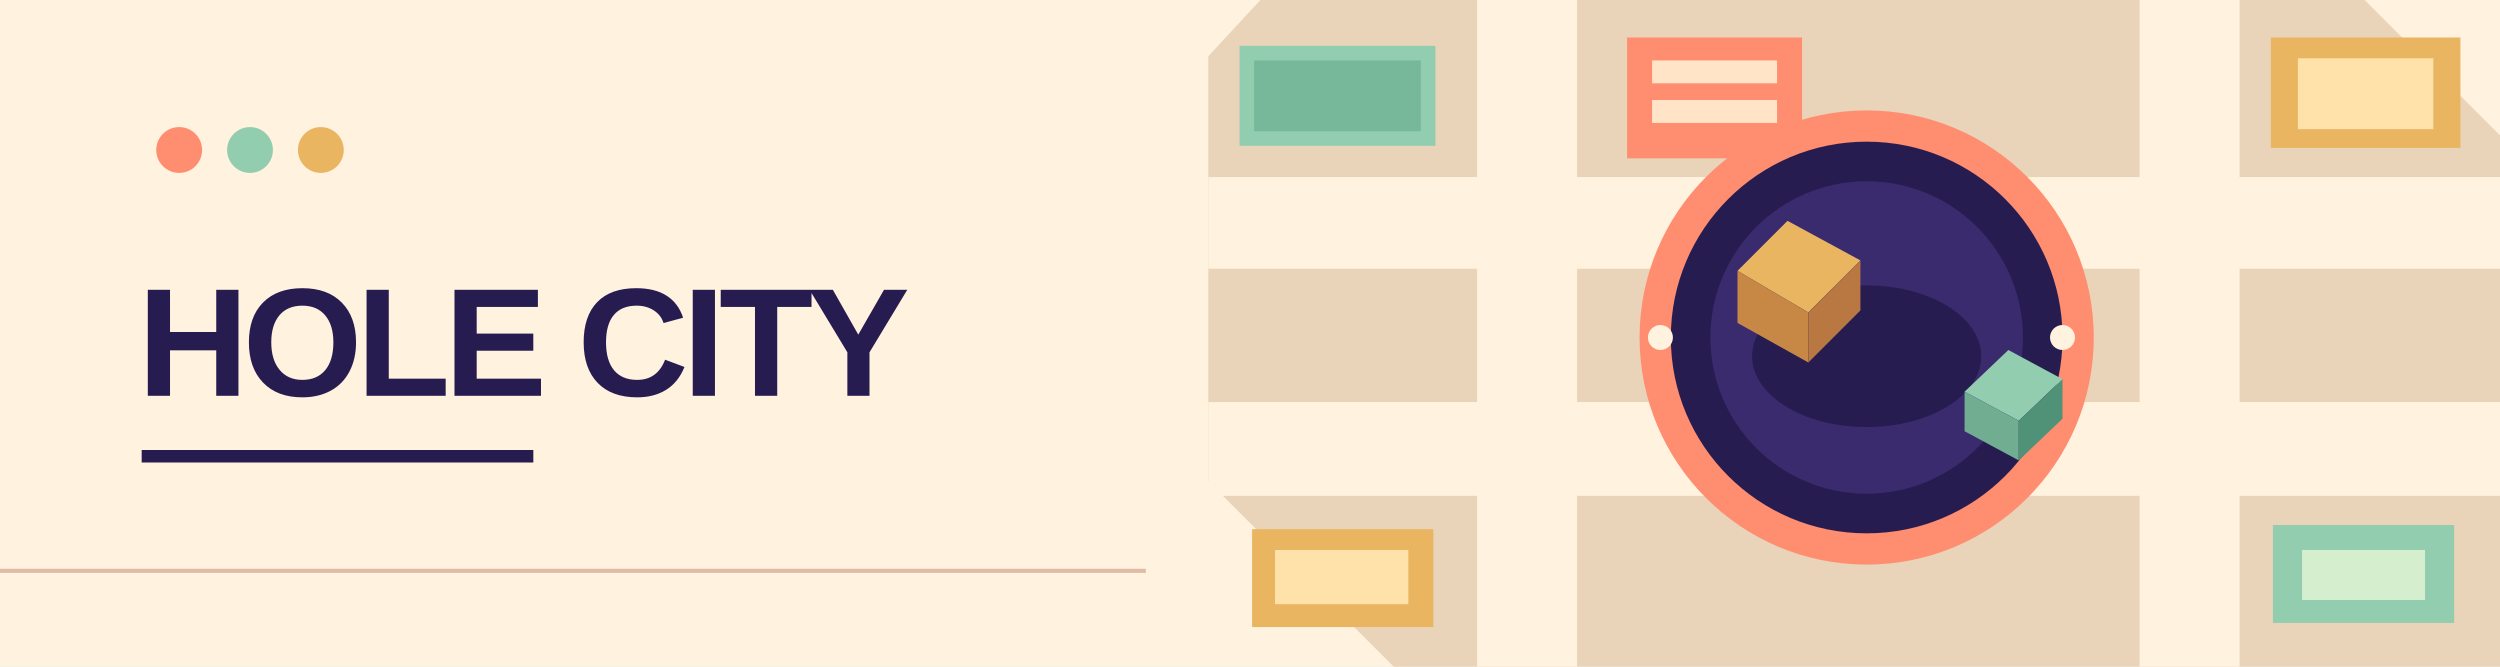
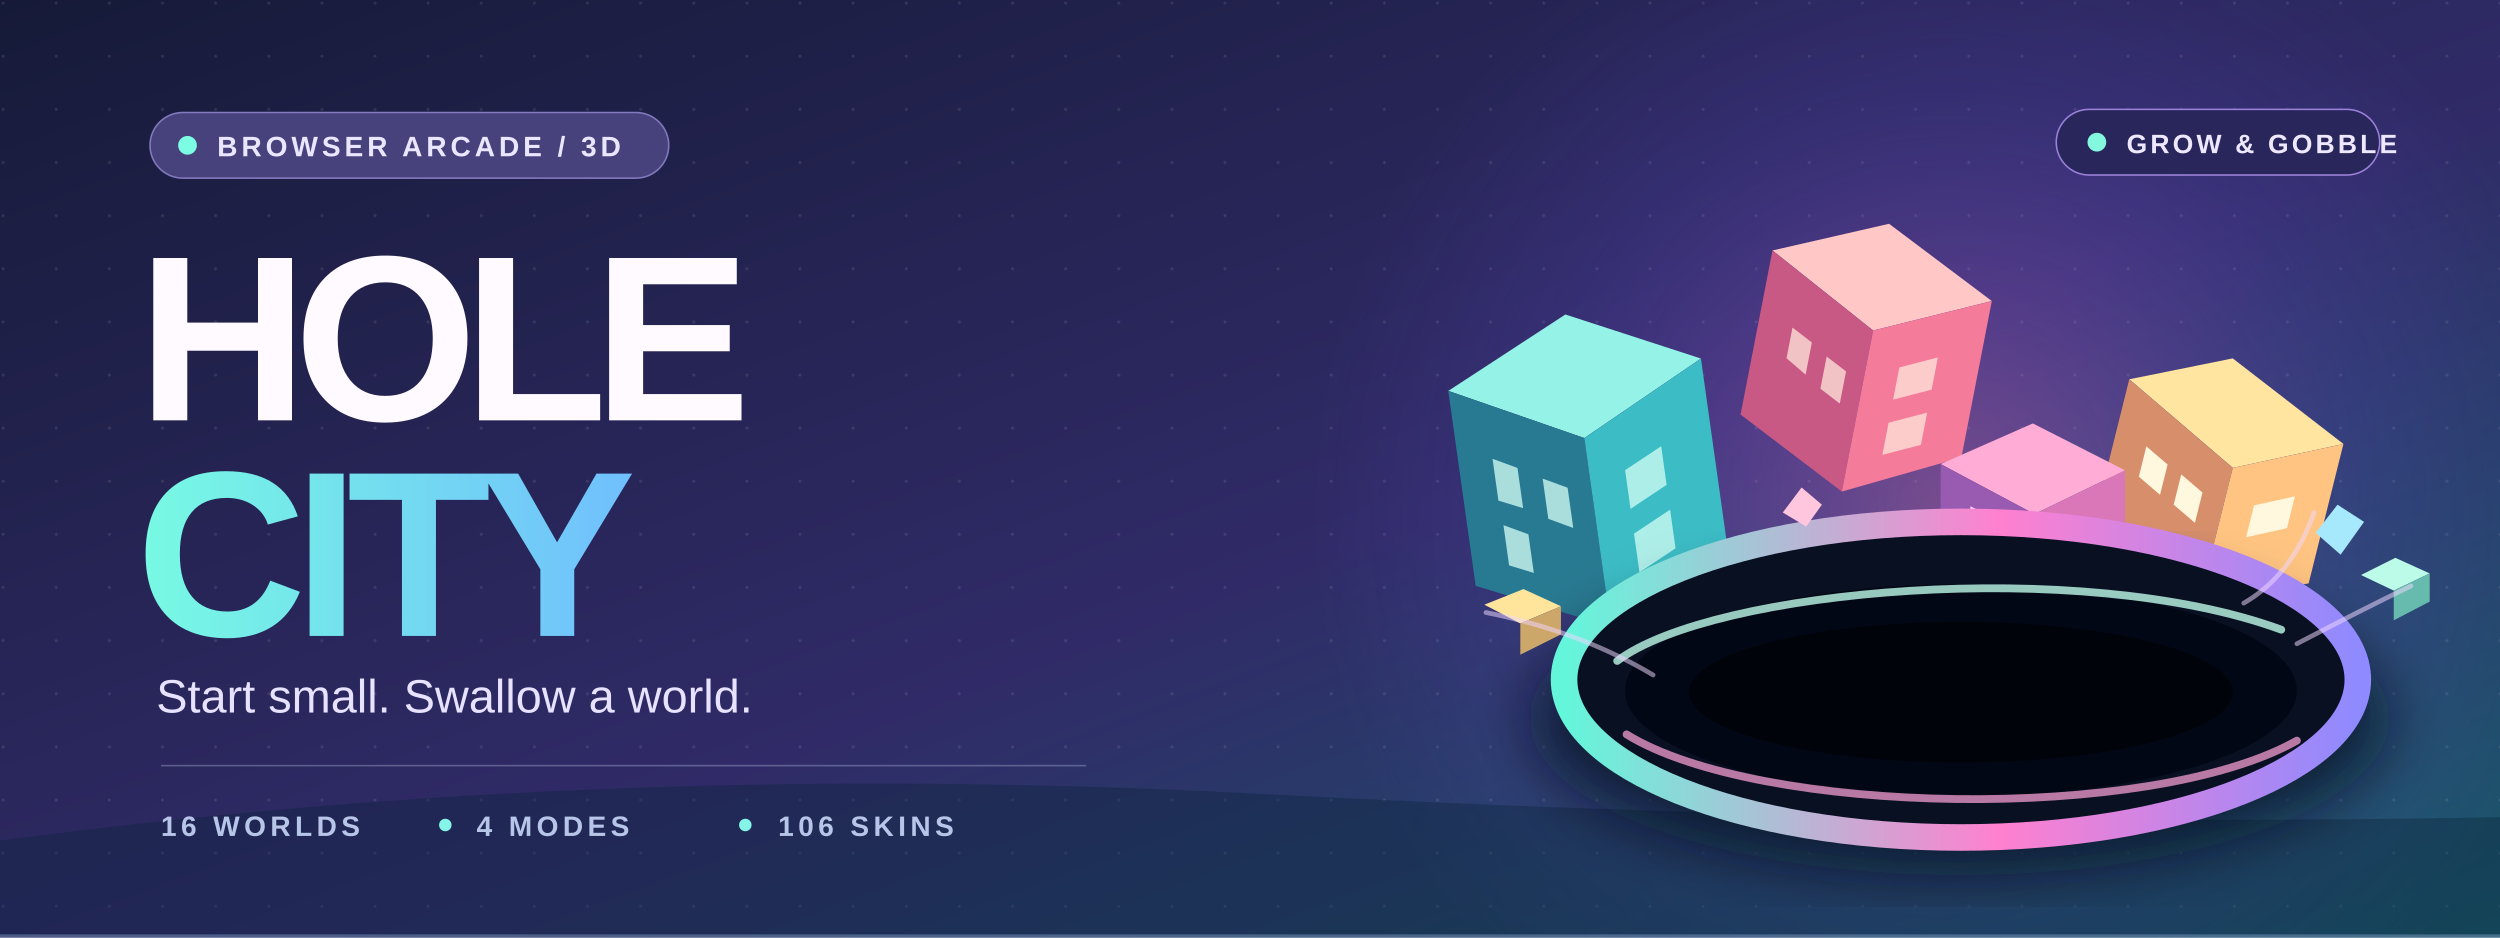
- <svg xmlns="http://www.w3.org/2000/svg" viewBox="0 0 1200 320" role="img" aria-labelledby="title desc">
-   <rect width="1200" height="320" fill="#fff2df" />
-   <path d="M0 274h550" stroke="#dfbca8" stroke-width="2" />
-   <circle cx="86" cy="72" r="11" fill="#ff8d70" />
-   <circle cx="120" cy="72" r="11" fill="#92cdb0" />
-   <circle cx="154" cy="72" r="11" fill="#e9b561" />
-   <text x="66" y="190" fill="#261c50" font-family="Arial, Helvetica, sans-serif" font-size="74" font-weight="800" letter-spacing="-3">HOLE CITY</text>
-   <path d="M68 219h188" stroke="#261c50" stroke-width="6" />
-   <g transform="translate(580 0)">
-     <path d="M25 0h530l65 65v255H89L0 231V27z" fill="#e9d3b9" />
-     <path d="M0 85h620v44H0zm0 108h620v45H0z" fill="#fff2df" />
-     <path d="M129 0h48v320h-48zm318 0h48v320h-48z" fill="#fff2df" />
-     <path d="M15 22h94v48H15z" fill="#92cdb0" />
-     <path d="M22 29h80v34H22z" fill="#77b89a" />
-     <path d="M201 18h84v58h-84z" fill="#ff8d70" />
-     <path d="M213 29h60v11h-60zm0 19h60v11h-60z" fill="#ffe4c8" />
-     <path d="M510 18h91v53h-91z" fill="#e9b561" />
-     <path d="M523 28h65v34h-65z" fill="#ffe1aa" />
-     <path d="M21 254h87v47H21z" fill="#e9b561" />
-     <path d="M32 264h64v26H32z" fill="#ffe2a9" />
-     <path d="M511 252h87v47h-87z" fill="#92cdb0" />
-     <path d="M525 264h59v24h-59z" fill="#d5efce" />
-     <circle cx="316" cy="162" r="109" fill="#ff8d70" />
-     <circle cx="316" cy="162" r="94" fill="#261c50" />
-     <circle cx="316" cy="162" r="75" fill="#392b6e" />
-     <ellipse cx="316" cy="171" rx="55" ry="34" fill="#261c50" />
-     <path d="M254 130l24-24 35 19-25 25z" fill="#e9b561" />
-     <path d="M254 130v25l34 19v-24z" fill="#c78846" />
-     <path d="M288 150l25-25v24l-25 25z" fill="#b97742" />
-     <path d="M363 188l21-20 26 14-21 20z" fill="#92cdb0" />
-     <path d="M363 188v19l26 14v-19z" fill="#70ad91" />
-     <path d="M389 202l21-20v19l-21 20z" fill="#4f9278" />
-     <circle cx="217" cy="162" r="6" fill="#fff2df" />
-     <circle cx="410" cy="162" r="6" fill="#fff2df" />
+ <svg xmlns="http://www.w3.org/2000/svg" width="1600" height="600" viewBox="0 0 1600 600" role="img" aria-labelledby="title description">
+   <defs>
+     <linearGradient id="sky" x2="1" y2="1">
+       <stop stop-color="#161A38" />
+       <stop offset=".56" stop-color="#302B68" />
+       <stop offset="1" stop-color="#19596A" />
+     </linearGradient>
+     <radialGradient id="aura">
+       <stop stop-color="#F070C8" stop-opacity=".4" />
+       <stop offset=".65" stop-color="#8062FF" stop-opacity=".12" />
+       <stop offset="1" stop-color="#8062FF" stop-opacity="0" />
+     </radialGradient>
+     <linearGradient id="rim">
+       <stop stop-color="#64F6DB" />
+       <stop offset=".55" stop-color="#FF80CF" />
+       <stop offset="1" stop-color="#8F8AFF" />
+     </linearGradient>
+     <linearGradient id="letters">
+       <stop stop-color="#77F9E3" />
+       <stop offset="1" stop-color="#70BFFD" />
+     </linearGradient>
+     <pattern id="dots" width="34" height="34" patternUnits="userSpaceOnUse">
+       <circle cx="2" cy="2" r="1" fill="#FFF" opacity=".1" />
+     </pattern>
+     <filter id="soft">
+       <feGaussianBlur stdDeviation="18" />
+     </filter>
+   </defs>
+   <rect width="1600" height="600" fill="url(#sky)" />
+   <rect width="1600" height="600" fill="url(#dots)" />
+   <circle cx="1248" cy="325" r="410" fill="url(#aura)" />
+   <path d="M0 538Q390 486 805 508T1600 523V600H0Z" fill="#0A233B" opacity=".38" />
+   <path d="M0 599H1600" stroke="#A2C0E8" stroke-opacity=".35" stroke-width="2" />
+   <g font-family="Segoe UI,Arial,sans-serif">
+     <rect x="96" y="72" width="332" height="42" rx="21" fill="#47427B" stroke="#8379BD" />
+     <circle cx="120" cy="93" r="6" fill="#7CFCE2" />
+     <text x="139" y="100" font-size="18" font-weight="700" letter-spacing="2.5" fill="#EAE6FF">BROWSER ARCADE / 3D</text>
+     <text x="88" y="269" font-size="151" font-weight="900" letter-spacing="-9" fill="#FFFAFF">HOLE</text>
+     <text x="87" y="407" font-size="151" font-weight="900" letter-spacing="-8" fill="url(#letters)">CITY</text>
+     <text x="100" y="456" font-size="30" font-weight="500" fill="#E7E2FF">Start small. Swallow a world.</text>
+     <path d="M103 490H695" stroke="#9AA2C7" stroke-opacity=".45" />
+     <text x="103" y="535" font-size="18" font-weight="700" letter-spacing="2.8" fill="#B7C5E9">16 WORLDS</text>
+     <circle cx="285" cy="528" r="4" fill="#85F5E7" />
+     <text x="305" y="535" font-size="18" font-weight="700" letter-spacing="2.8" fill="#B7C5E9">4 MODES</text>
+     <circle cx="477" cy="528" r="4" fill="#85F5E7" />
+     <text x="498" y="535" font-size="18" font-weight="700" letter-spacing="2.8" fill="#B7C5E9">106 SKINS</text>
+   </g>
+   <g transform="rotate(-8 1018 302)">
+     <path d="M935 238L1016 200 1098 240 1017 280Z" fill="#94F3E6" />
+     <path d="M935 238L1017 280V402L935 364Z" fill="#287A92" />
+     <path d="M1017 280L1098 240V361L1017 402Z" fill="#3CBCC5" />
+     <g fill="#D4FFF6" opacity=".75">
+       <path d="M957 285l15 8v26l-15-7zM987 302l15 8v26l-15-8zM958 328l15 8v25l-15-7zM1040 304l25-12v25l-25 12zM1040 345l25-12v25l-25 12z" />
+     </g>
+   </g>
+   <g transform="rotate(11 1190 220)">
+     <path d="M1124 172L1194 141 1268 177 1197 210Z" fill="#FFC7C6" />
+     <path d="M1124 172L1197 210V315L1124 279Z" fill="#C85884" />
+     <path d="M1197 210L1268 177V279L1197 315Z" fill="#F57B9A" />
+     <path d="M1146 218l14 7v21l-14-8zM1171 232l14 7v21l-14-7zM1218 230l23-11v21l-23 11zM1218 266l23-11v21l-23 11z" fill="#FFE8DA" opacity=".74" />
+   </g>
+   <g transform="rotate(14 1420 290)">
+     <path d="M1353 258L1414 229 1496 265 1431 297Z" fill="#FFE5A0" />
+     <path d="M1353 258L1431 297V385L1353 347Z" fill="#D68E6B" />
+     <path d="M1431 297L1496 265V357L1431 385Z" fill="#FFC481" />
+     <path d="M1374 297l16 8v20l-16-8zM1400 309l16 8v20l-16-8zM1450 317l24-12v21l-24 12z" fill="#FFF7DE" />
+   </g>
+   <g>
+     <path d="M1242 297L1301 271 1360 301 1302 329Z" fill="#FFADD6" />
+     <path d="M1242 297L1302 329V382L1242 351Z" fill="#995AB1" />
+     <path d="M1302 329L1360 301V355L1302 382Z" fill="#D977B8" />
+     <path d="M1261 324l24 12v18l-24-12z" fill="#F7D7FA" />
+   </g>
+   <ellipse cx="1254" cy="460" rx="275" ry="100" fill="#030816" opacity=".65" filter="url(#soft)" />
+   <ellipse cx="1255" cy="435" rx="254" ry="101" fill="#081022" stroke="url(#rim)" stroke-width="17" />
+   <ellipse cx="1255" cy="442" rx="215" ry="68" fill="#020715" />
+   <ellipse cx="1255" cy="443" rx="174" ry="45" fill="#00030A" />
+   <path d="M1035 423C1096 377 1332 356 1460 403" stroke="#C3FFEE" stroke-opacity=".78" stroke-width="5" fill="none" stroke-linecap="round" />
+   <path d="M1041 470C1125 522 1376 527 1470 474" stroke="#FCA2D9" stroke-opacity=".72" stroke-width="5" fill="none" stroke-linecap="round" />
+   <g stroke-linejoin="round">
+     <path d="M950 387l25-10 24 11-26 11z" fill="#FEE59B" />
+     <path d="M973 399v20l26-13v-18z" fill="#CDA669" />
+     <path d="M1511 368l22-11 22 10-23 11z" fill="#BBFBE7" />
+     <path d="M1532 378v19l23-12v-18z" fill="#67BBAE" />
+     <path d="M1141 328l12-16 13 11-10 14z" fill="#FFC6DD" />
+     <path d="M1482 341l14-18 17 11-15 21z" fill="#A7E9FC" />
+   </g>
+   <g fill="none" stroke="#F1D8FF" stroke-opacity=".52" stroke-width="3" stroke-linecap="round">
+     <path d="M951 392Q1011 404 1058 432" />
+     <path d="M1543 375Q1512 390 1470 412" />
+     <path d="M1481 328Q1467 368 1436 386" />
+   </g>
+   <g font-family="Segoe UI,Arial,sans-serif">
+     <rect x="1316" y="70" width="207" height="42" rx="21" fill="#29265C" stroke="#9B81D9" />
+     <circle cx="1342" cy="91" r="6" fill="#83F8DF" />
+     <text x="1361" y="98" font-size="17" letter-spacing="2" font-weight="700" fill="#EEE8FF">GROW &amp; GOBBLE</text>
  </g>
</svg>
